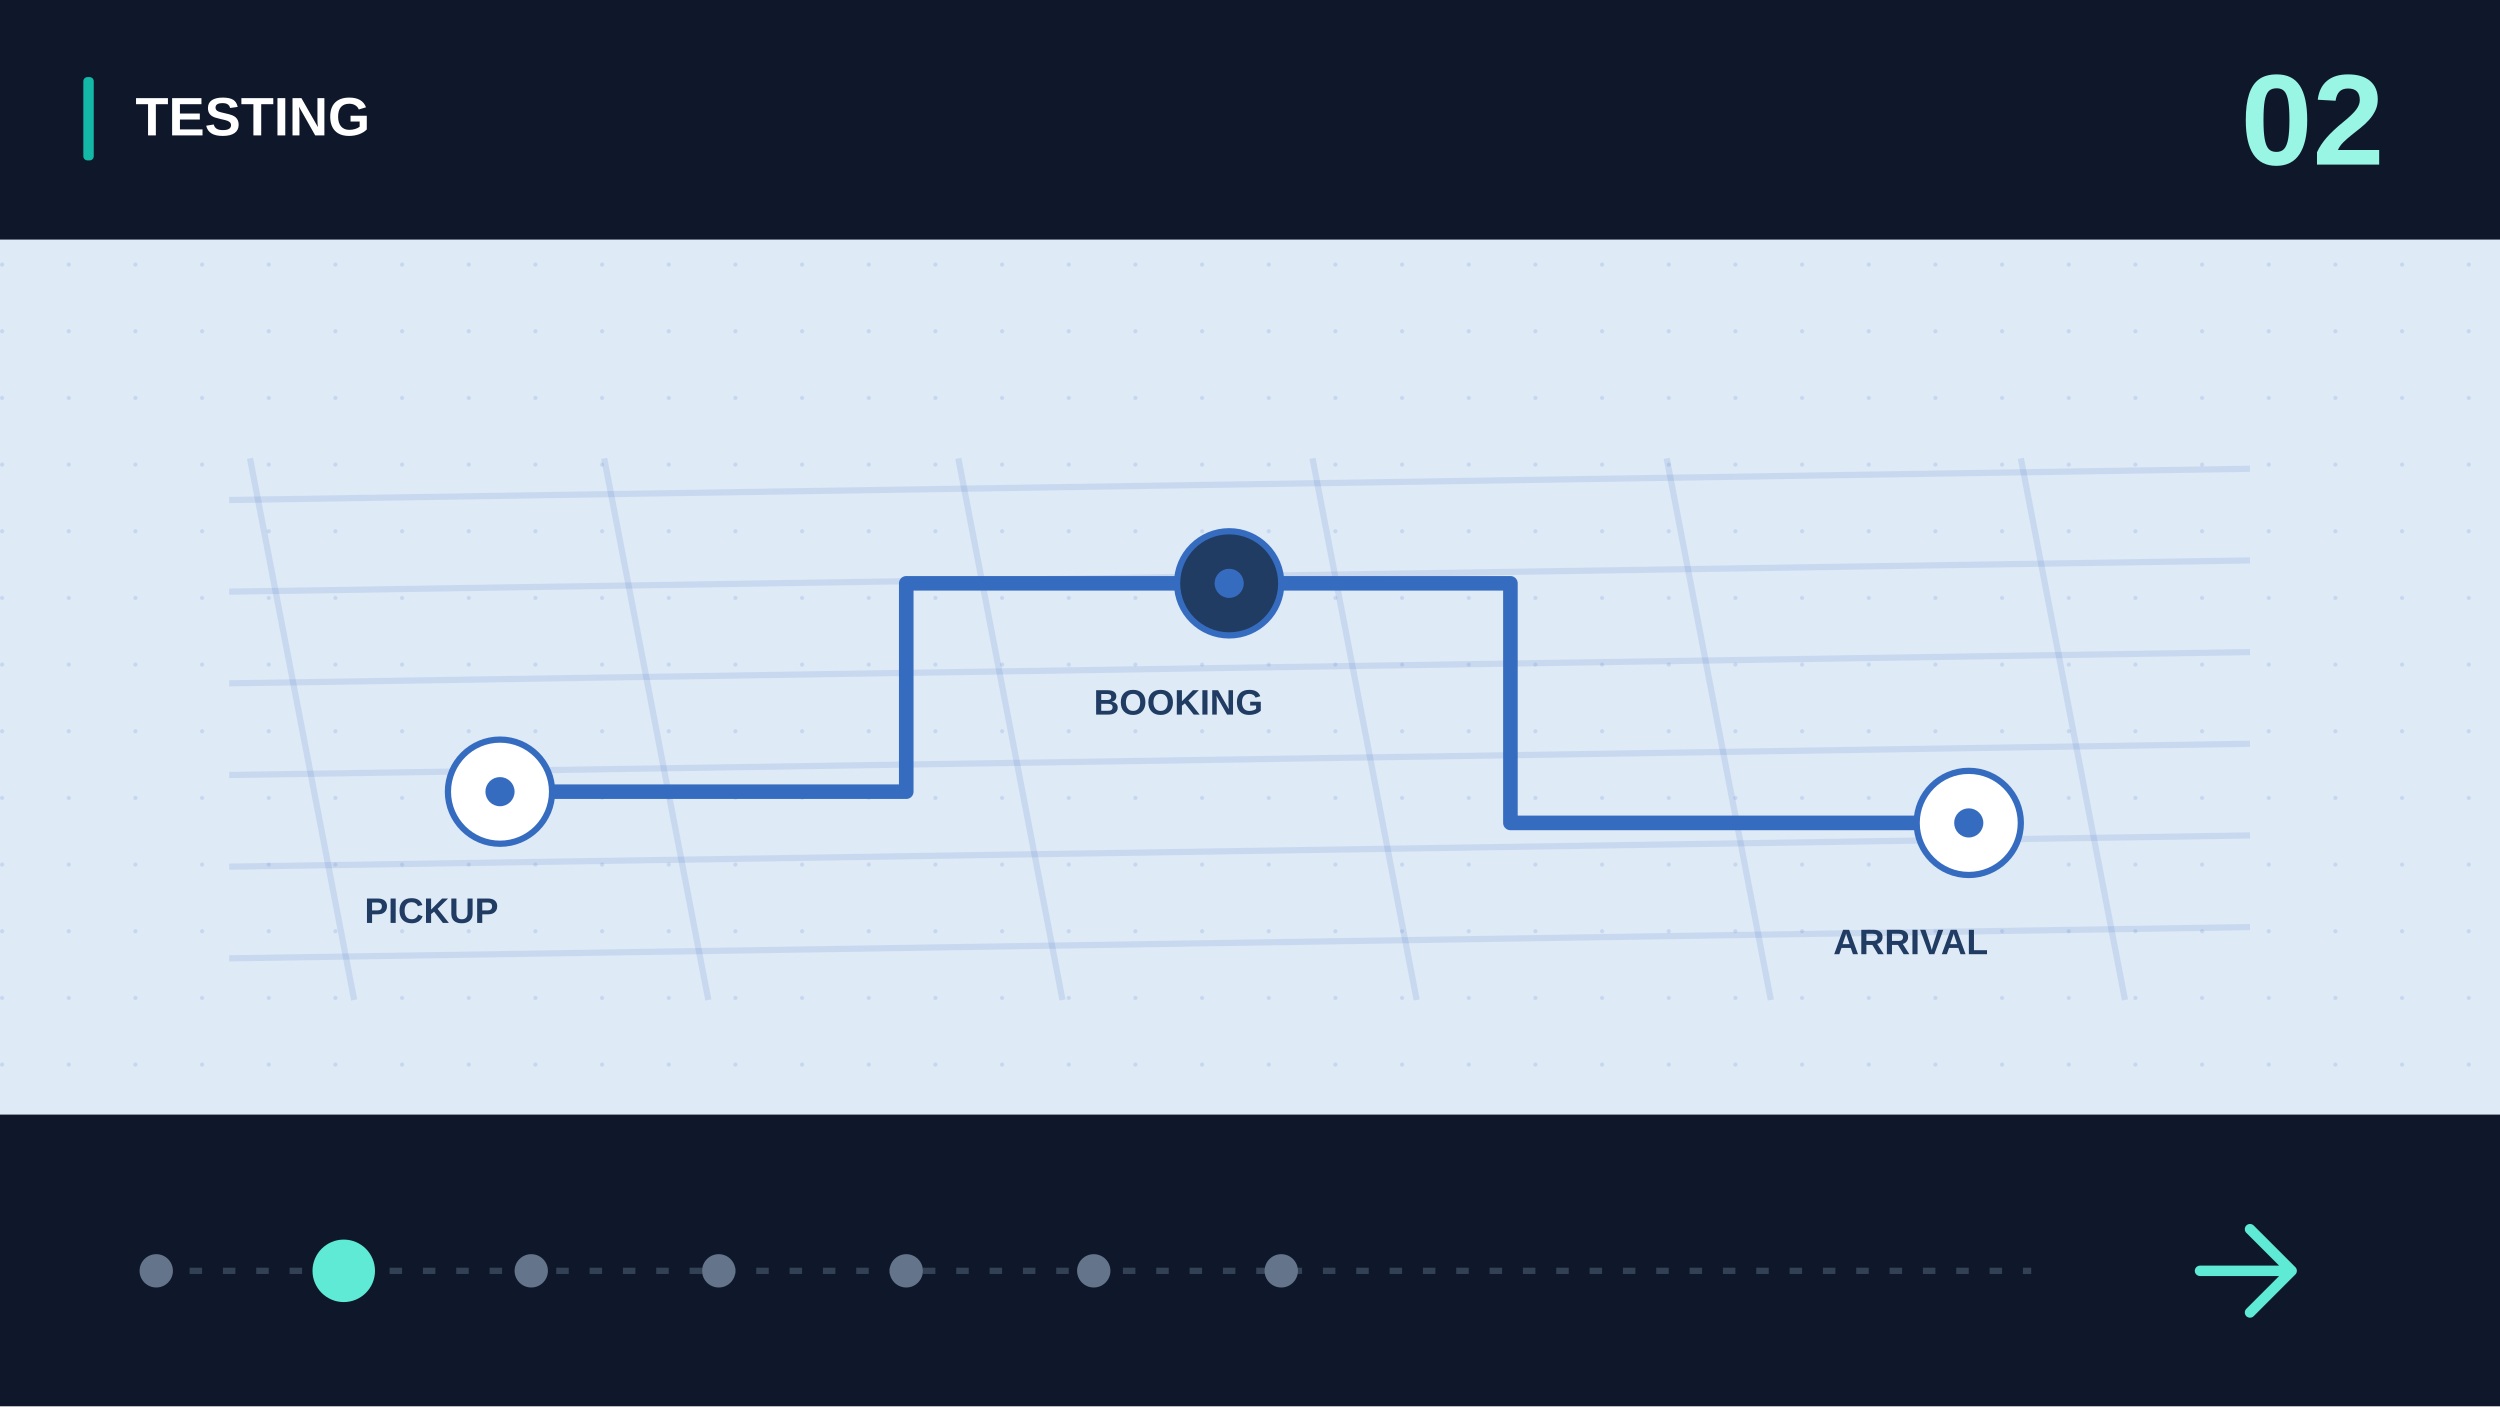
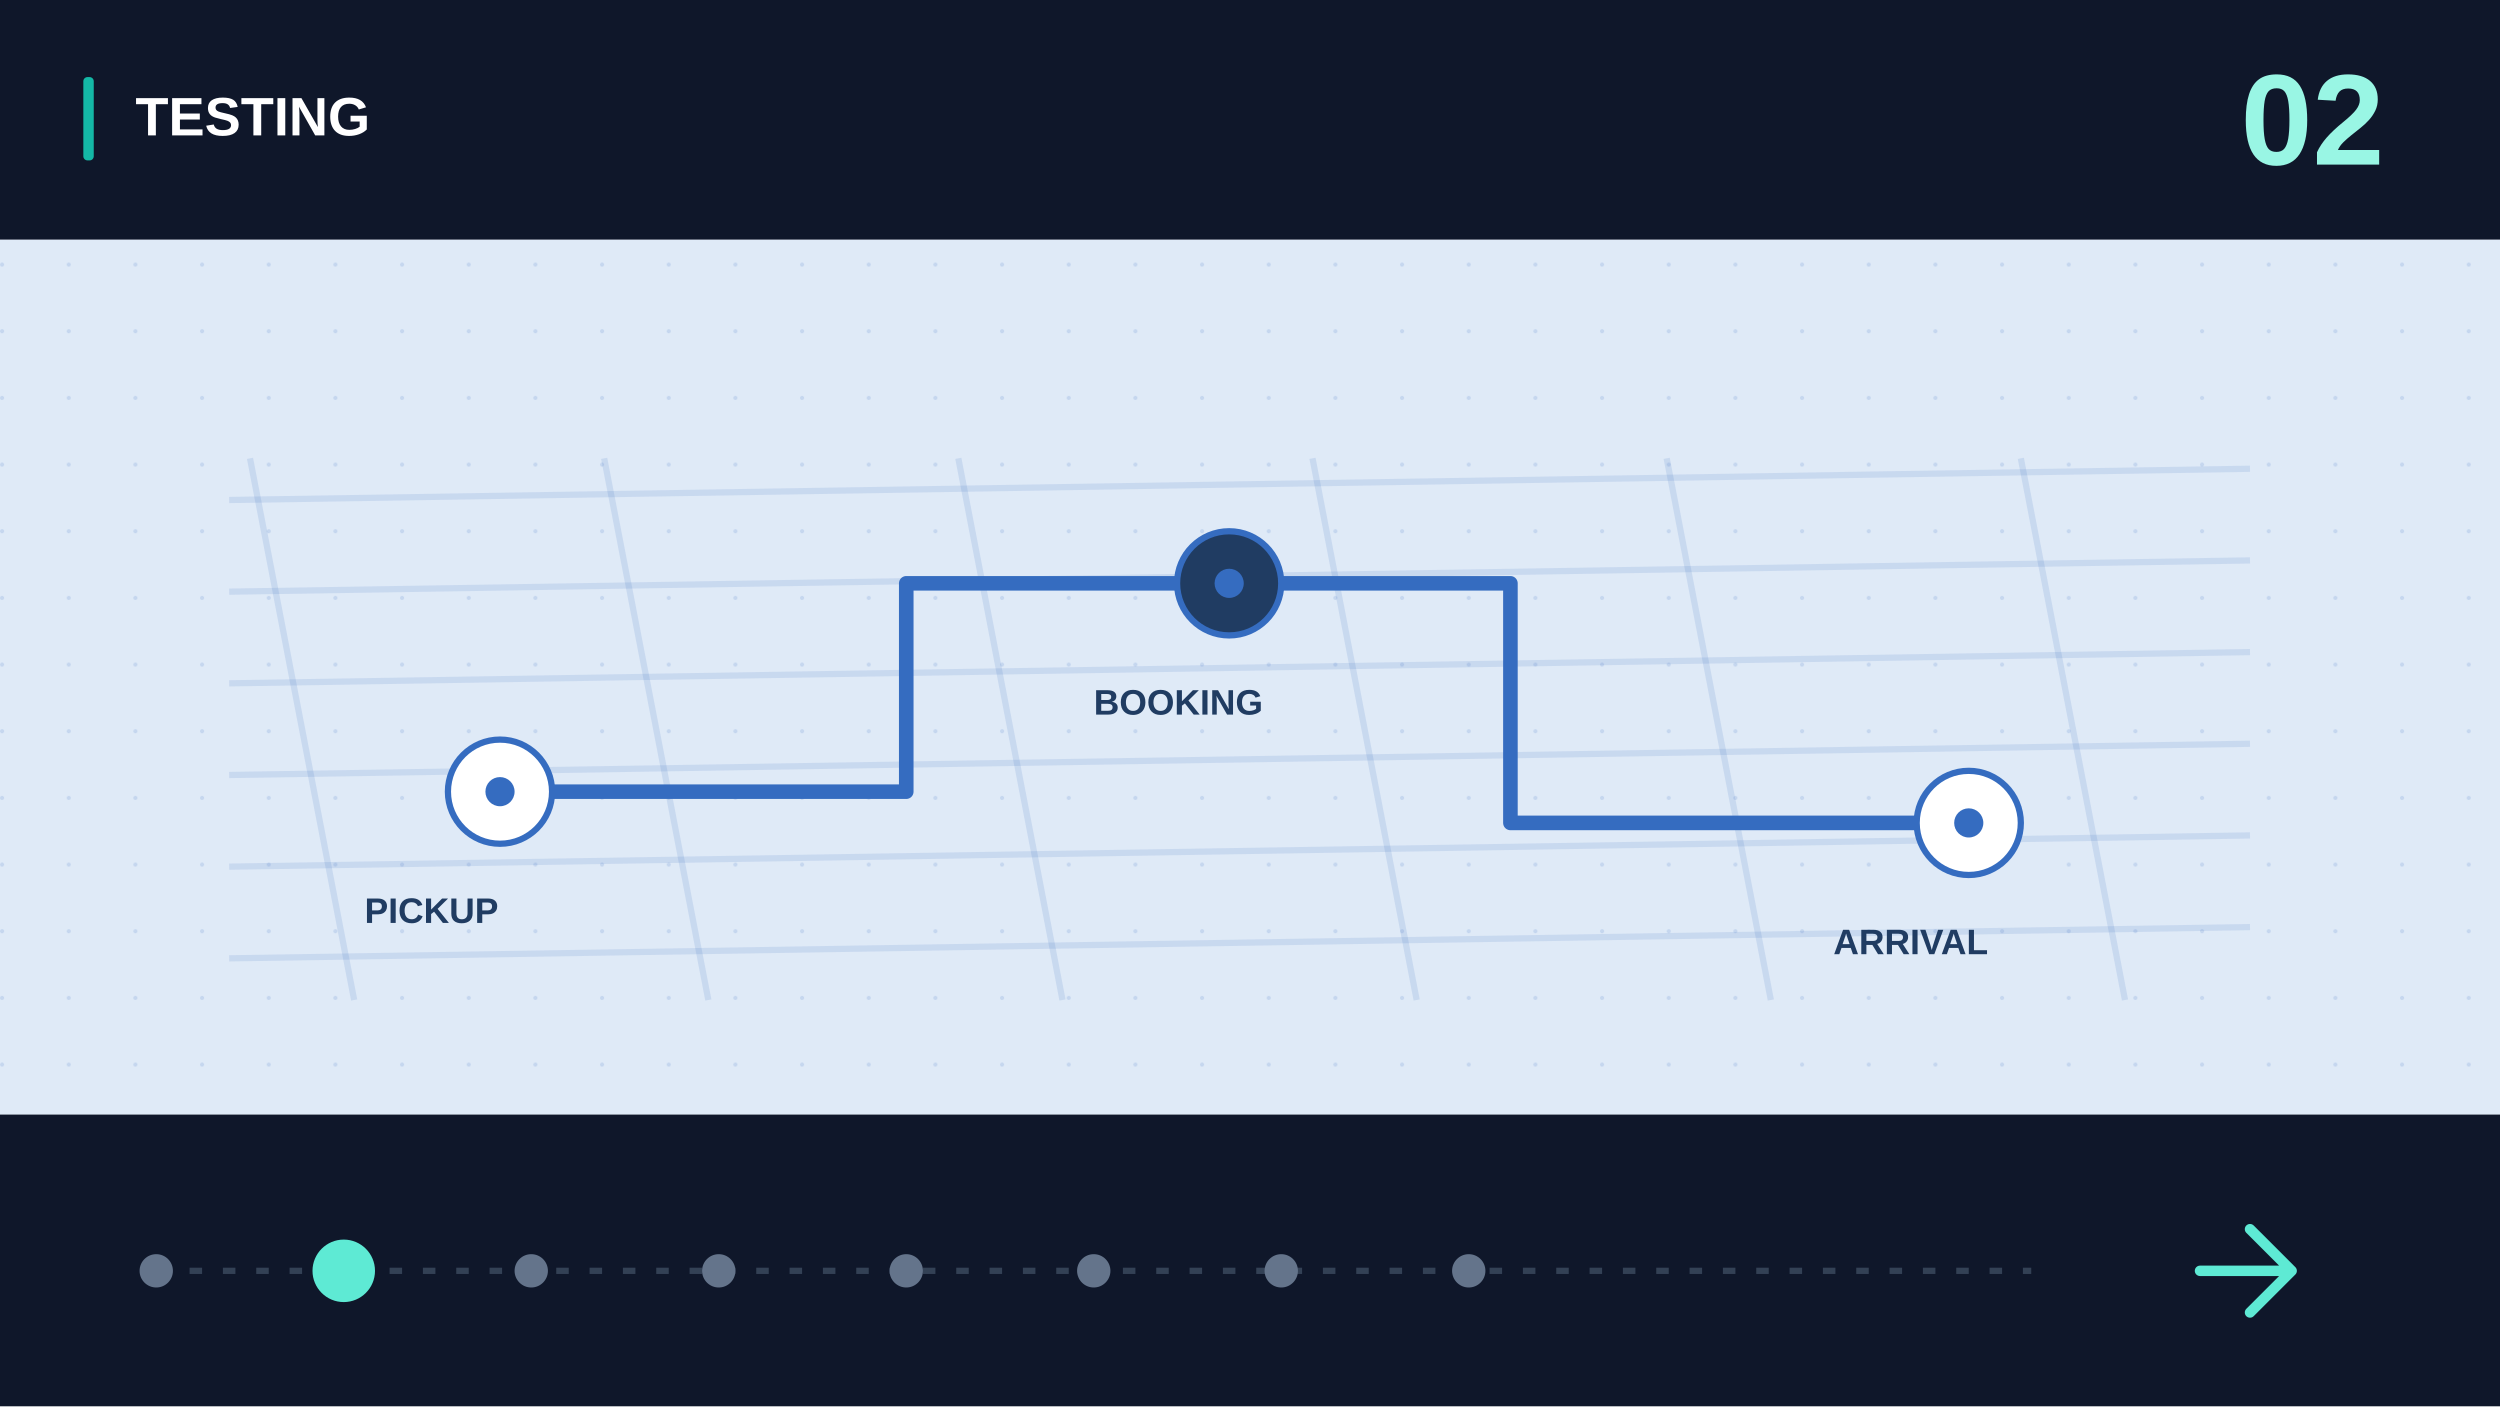
<svg xmlns="http://www.w3.org/2000/svg" width="1200" height="675" viewBox="0 0 1200 675">
  <rect width="1200" height="675" fill="#edf2f7" />
  <svg x="0" y="115" width="1200" height="420" viewBox="0 85 1200 420">
    <defs>
      <pattern id="grid" width="32" height="32" patternUnits="userSpaceOnUse">
        <circle cx="1" cy="1" r="1" fill="#356cc0" opacity=".15" />
      </pattern>
    </defs>
    <rect x="0" y="0" width="1200" height="675" rx="0" fill="#dfeaf7" stroke="none" stroke-width="2" />
    <rect width="1200" height="675" fill="url(#grid)" />
    <text x="54" y="51" font-family="Arial, sans-serif" font-size="14" font-weight="600" fill="#203c62">ANTBLOG / ENGINEERING NOTES</text>
    <text x="1080" y="51" font-family="Arial, sans-serif" font-size="16" font-weight="500" fill="#203c62">16</text>
    <path d="M54 73L1146 73" stroke="#356cc033" stroke-width="3" fill="none" />
    <path d="M120 190L170 450" stroke="#356cc022" stroke-width="3" fill="none" />
    <path d="M110 210L1080 195" stroke="#356cc022" stroke-width="3" fill="none" />
    <path d="M290 190L340 450" stroke="#356cc022" stroke-width="3" fill="none" />
    <path d="M110 254L1080 239" stroke="#356cc022" stroke-width="3" fill="none" />
    <path d="M460 190L510 450" stroke="#356cc022" stroke-width="3" fill="none" />
    <path d="M110 298L1080 283" stroke="#356cc022" stroke-width="3" fill="none" />
    <path d="M630 190L680 450" stroke="#356cc022" stroke-width="3" fill="none" />
    <path d="M110 342L1080 327" stroke="#356cc022" stroke-width="3" fill="none" />
    <path d="M800 190L850 450" stroke="#356cc022" stroke-width="3" fill="none" />
    <path d="M110 386L1080 371" stroke="#356cc022" stroke-width="3" fill="none" />
    <path d="M970 190L1020 450" stroke="#356cc022" stroke-width="3" fill="none" />
    <path d="M110 430L1080 415" stroke="#356cc022" stroke-width="3" fill="none" />
    <path d="M240 350H435V250H725V365H945" stroke="#356cc0" fill="none" stroke-width="7" stroke-linecap="round" stroke-linejoin="round" />
    <circle cx="240" cy="350" r="25" fill="#ffffff" stroke="#356cc0" stroke-width="3" />
    <circle cx="240" cy="350" r="7" fill="#356cc0" stroke="none" stroke-width="3" />
    <text x="175" y="413" font-family="Arial, sans-serif" font-size="17" font-weight="700" fill="#203c62">PICKUP</text>
    <circle cx="590" cy="250" r="25" fill="#203c62" stroke="#356cc0" stroke-width="3" />
    <circle cx="590" cy="250" r="7" fill="#356cc0" stroke="none" stroke-width="3" />
    <text x="525" y="313" font-family="Arial, sans-serif" font-size="17" font-weight="700" fill="#203c62">BOOKING</text>
    <circle cx="945" cy="365" r="25" fill="#ffffff" stroke="#356cc0" stroke-width="3" />
    <circle cx="945" cy="365" r="7" fill="#356cc0" stroke="none" stroke-width="3" />
    <text x="880" y="428" font-family="Arial, sans-serif" font-size="17" font-weight="700" fill="#203c62">ARRIVAL</text>
    <rect x="0" y="507" width="1200" height="168" rx="0" fill="#203c62" stroke="none" stroke-width="2" />
    <rect x="54" y="539" width="5" height="81" rx="0" fill="#356cc0" stroke="none" stroke-width="2" />
    <text x="78" y="578" font-family="Arial, sans-serif" font-size="60" font-weight="700" fill="#ffffff">BOOKING LAB</text>
    <text x="80" y="620" font-family="Arial, sans-serif" font-size="20" font-weight="500" fill="#cbd5e1">Series 01 · From pickup to arrival</text>
  </svg>
  <rect width="1200" height="115" fill="#0f172a" />
  <rect x="40" y="37" width="5" height="40" rx="2" fill="#14B8A6" />
  <text x="65" y="65" font-family="Arial,sans-serif" font-size="26" font-weight="700" fill="white">TESTING</text>
  <text x="1110" y="79" text-anchor="middle" font-family="Arial,sans-serif" font-size="62" font-weight="700" fill="#99f6e4">02</text>
  <rect y="535" width="1200" height="140" fill="#0f172a" />
  <path d="M75 610h900" stroke="#334155" stroke-width="3" stroke-dasharray="6 10" />
  <circle cx="75" cy="610" r="8" fill="#64748b" />
  <circle cx="165" cy="610" r="15" fill="#5eead4" />
  <circle cx="255" cy="610" r="8" fill="#64748b" />
  <circle cx="345" cy="610" r="8" fill="#64748b" />
  <circle cx="435" cy="610" r="8" fill="#64748b" />
  <circle cx="525" cy="610" r="8" fill="#64748b" />
  <circle cx="615" cy="610" r="8" fill="#64748b" />
+   <circle cx="705" cy="610" r="8" fill="#64748b" />
  <path d="m1080 590 20 20-20 20m-24-20h44" fill="none" stroke="#5eead4" stroke-width="5" stroke-linecap="round" stroke-linejoin="round" />
</svg>
